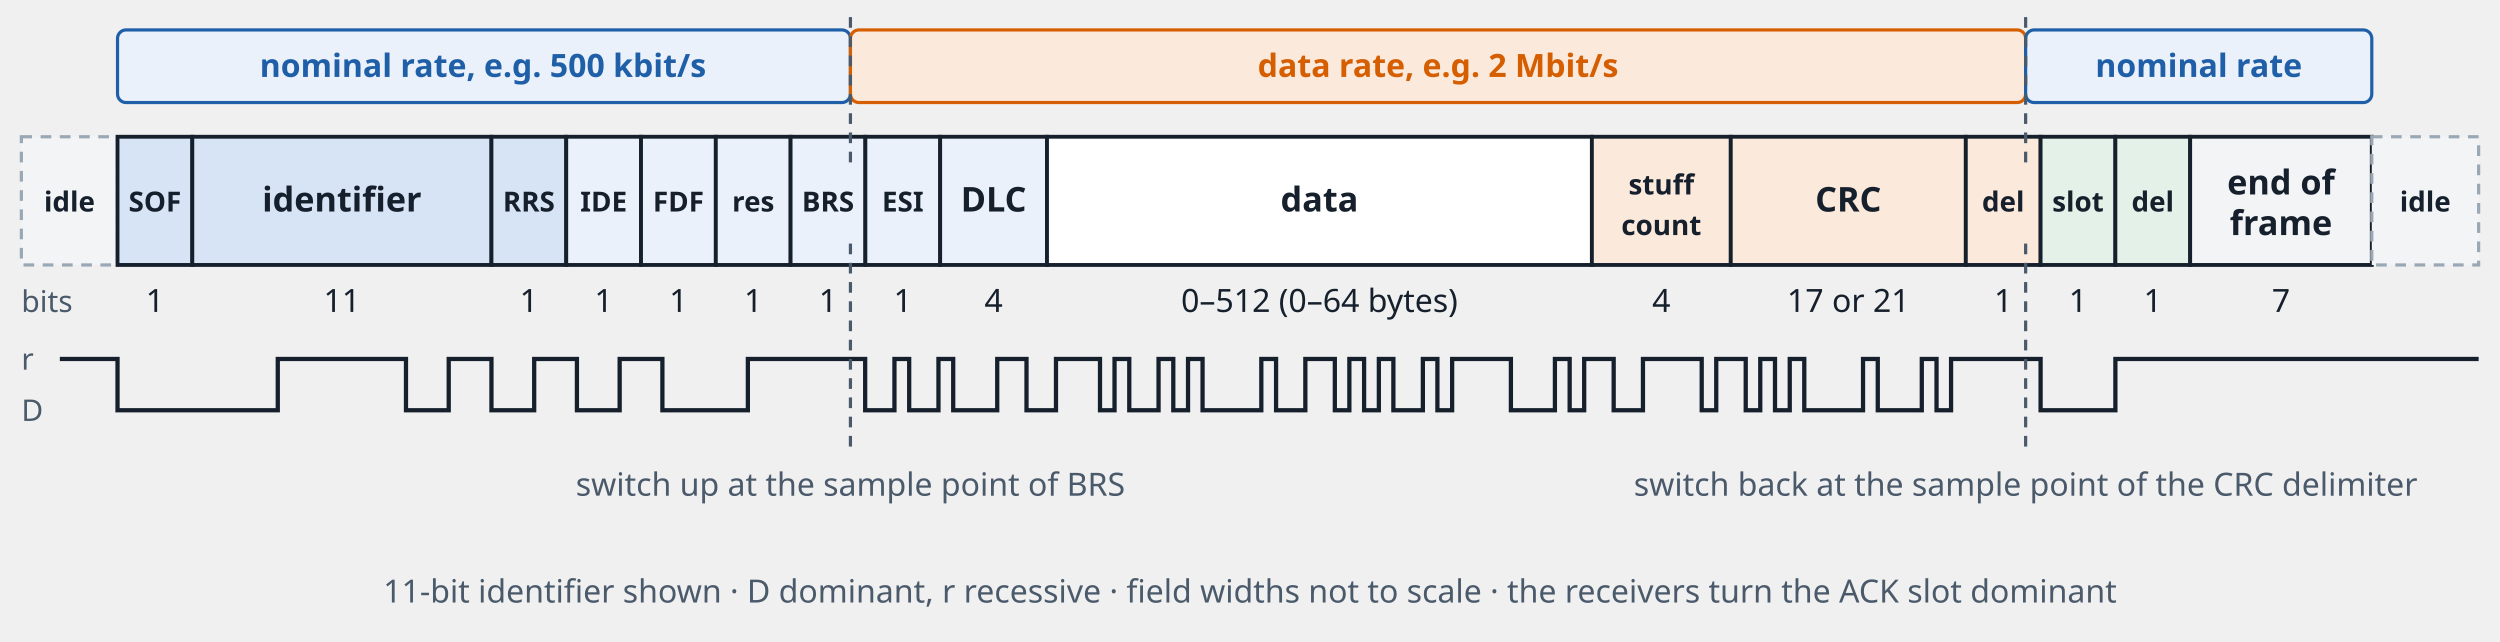
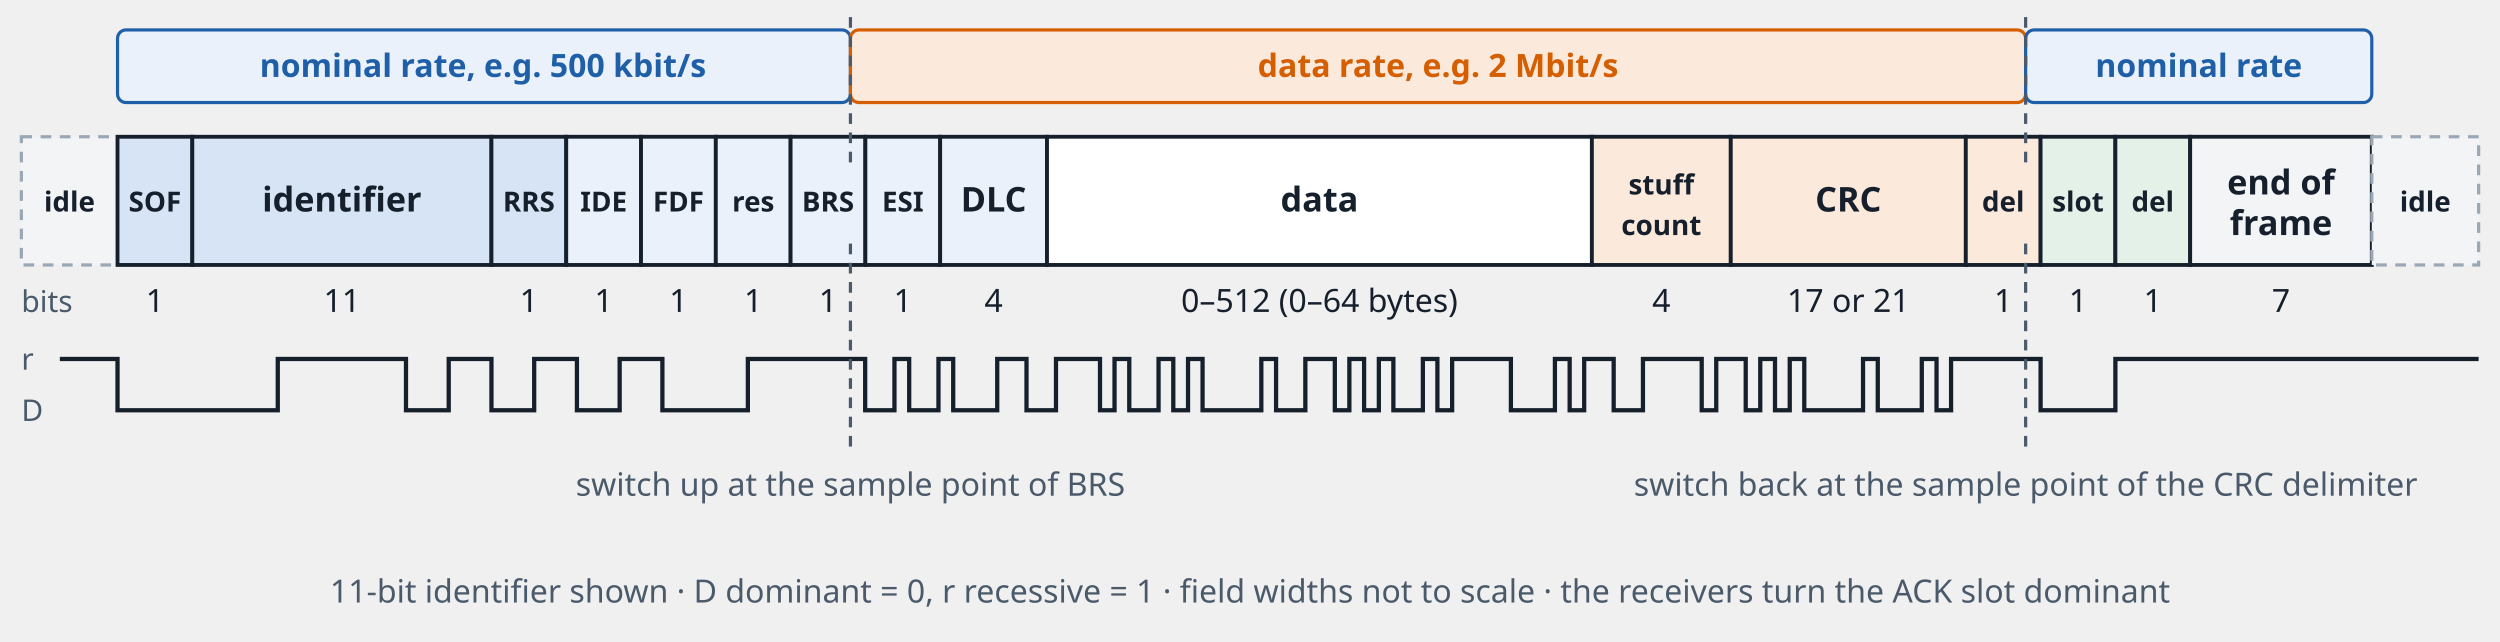
<svg xmlns="http://www.w3.org/2000/svg" viewBox="0 0 1170 300" width="1170" height="300">
  <style>
    text { font-family: sans-serif; fill: #16202c; }
    .f { stroke: #16202c; stroke-width: 1.8; }
    .idle { fill: #f2f4f6; stroke: #9aa7b4; stroke-width: 1.5; stroke-dasharray: 5 4; }
    .arb { fill: #d6e4f5; }
    .ctl { fill: #eaf1fa; }
    .data { fill: #ffffff; }
    .crc { fill: #fbe9dc; }
    .ack { fill: #e3f1e8; }
    .eof { fill: #f2f4f6; }
    .nom { fill: #eaf1fa; stroke: #1f5fa8; stroke-width: 1.5; }
    .fast { fill: #fbe9dc; stroke: #d55e00; stroke-width: 1.5; }
    .sw { stroke: #4a5a6b; stroke-width: 1.5; stroke-dasharray: 5 4; fill: none; }
    .wave { stroke: #16202c; stroke-width: 2; fill: none; }
    .n { font-size: 16px; font-weight: 600; }
    .s { font-size: 13px; font-weight: 600; }
    .g { font-size: 15px; fill: #4a5a6b; }
    .b { font-size: 15px; }
    .lv { font-size: 14px; fill: #4a5a6b; }
    .h { font-size: 15px; font-weight: 600; fill: #1f5fa8; }
    .o { font-size: 15px; font-weight: 600; fill: #d55e00; }
  </style>
  <rect class="nom" x="55" y="14" width="343" height="34" rx="4" />
  <text x="226" y="36" text-anchor="middle" class="h">nominal rate, e.g. 500 kbit/s</text>
  <rect class="fast" x="398" y="14" width="550" height="34" rx="4" />
  <text x="673" y="36" text-anchor="middle" class="o">data rate, e.g. 2 Mbit/s</text>
  <rect class="nom" x="948" y="14" width="162" height="34" rx="4" />
  <text x="1029" y="36" text-anchor="middle" class="h">nominal rate</text>
  <rect class="idle" x="10" y="64" width="45" height="60" />
  <text x="32.5" y="99" text-anchor="middle" class="s">idle</text>
  <rect class="f arb" x="55" y="64" width="35" height="60" />
  <text x="72.5" y="99" text-anchor="middle" class="s">SOF</text>
  <rect class="f arb" x="90" y="64" width="140" height="60" />
  <text x="160.0" y="99" text-anchor="middle" class="n">identifier</text>
  <rect class="f arb" x="230" y="64" width="35" height="60" />
  <text x="247.5" y="99" text-anchor="middle" class="s">RRS</text>
  <rect class="f ctl" x="265" y="64" width="35" height="60" />
  <text x="282.5" y="99" text-anchor="middle" class="s">IDE</text>
  <rect class="f ctl" x="300" y="64" width="35" height="60" />
  <text x="317.5" y="99" text-anchor="middle" class="s">FDF</text>
  <rect class="f ctl" x="335" y="64" width="35" height="60" />
  <text x="352.5" y="99" text-anchor="middle" class="s">res</text>
  <rect class="f ctl" x="370" y="64" width="35" height="60" />
  <text x="387.5" y="99" text-anchor="middle" class="s">BRS</text>
  <rect class="f ctl" x="405" y="64" width="35" height="60" />
  <text x="422.5" y="99" text-anchor="middle" class="s">ESI</text>
  <rect class="f ctl" x="440" y="64" width="50" height="60" />
  <text x="465.0" y="99" text-anchor="middle" class="n">DLC</text>
  <rect class="f data" x="490" y="64" width="255" height="60" />
  <text x="617.5" y="99" text-anchor="middle" class="n">data</text>
  <rect class="f crc" x="745" y="64" width="65" height="60" />
  <text x="777.5" y="91" text-anchor="middle" class="s">stuff</text>
  <text x="777.5" y="110" text-anchor="middle" class="s">count</text>
  <rect class="f crc" x="810" y="64" width="110" height="60" />
  <text x="865.0" y="99" text-anchor="middle" class="n">CRC</text>
  <rect class="f crc" x="920" y="64" width="35" height="60" />
  <text x="937.5" y="99" text-anchor="middle" class="s">del</text>
  <rect class="f ack" x="955" y="64" width="35" height="60" />
  <text x="972.5" y="99" text-anchor="middle" class="s">slot</text>
  <rect class="f ack" x="990" y="64" width="35" height="60" />
  <text x="1007.5" y="99" text-anchor="middle" class="s">del</text>
  <rect class="f eof" x="1025" y="64" width="85" height="60" />
  <text x="1067.5" y="91" text-anchor="middle" class="n">end of</text>
  <text x="1067.5" y="110" text-anchor="middle" class="n">frame</text>
  <rect class="idle" x="1110" y="64" width="50" height="60" />
  <text x="1135.0" y="99" text-anchor="middle" class="s">idle</text>
  <text x="10" y="146" class="lv">bits</text>
  <text x="72.5" y="146" text-anchor="middle" class="b">1</text>
  <text x="160.0" y="146" text-anchor="middle" class="b">11</text>
  <text x="247.5" y="146" text-anchor="middle" class="b">1</text>
  <text x="282.5" y="146" text-anchor="middle" class="b">1</text>
  <text x="317.5" y="146" text-anchor="middle" class="b">1</text>
  <text x="352.5" y="146" text-anchor="middle" class="b">1</text>
  <text x="387.5" y="146" text-anchor="middle" class="b">1</text>
  <text x="422.5" y="146" text-anchor="middle" class="b">1</text>
  <text x="465.0" y="146" text-anchor="middle" class="b">4</text>
  <text x="617.5" y="146" text-anchor="middle" class="b">0–512 (0–64 bytes)</text>
  <text x="777.5" y="146" text-anchor="middle" class="b">4</text>
  <text x="865.0" y="146" text-anchor="middle" class="b">17 or 21</text>
  <text x="937.5" y="146" text-anchor="middle" class="b">1</text>
  <text x="972.5" y="146" text-anchor="middle" class="b">1</text>
  <text x="1007.5" y="146" text-anchor="middle" class="b">1</text>
  <text x="1067.5" y="146" text-anchor="middle" class="b">7</text>
  <text x="10" y="173" class="lv">r</text>
  <text x="10" y="197" class="lv">D</text>
  <path class="wave" d="M28 168 H55 V192 H90.0 H110.0 H130.0 V168 H150.0 H170.0 H190.0 V192 H210.0 V168 H230.0 V192 H250.0 V168 H270.0 V192 H290.0 V168 H310.0 V192 H330.0 H350.0 V168 H370.0 H398.0 H404.9 V192 H411.7 H418.6 V168 H425.5 V192 H432.3 H439.2 V168 H446.1 V192 H452.9 H459.8 H466.7 V168 H473.6 H480.4 V192 H487.3 H494.2 V168 H501.0 H507.9 H514.8 V192 H521.6 V168 H528.5 V192 H535.4 H542.2 V168 H549.1 V192 H556.0 V168 H562.8 V192 H569.7 H576.6 H583.4 H590.3 V168 H597.2 V192 H604.1 H610.9 V168 H617.8 H624.7 V192 H631.5 V168 H638.4 V192 H645.3 V168 H652.1 V192 H659.0 H665.9 V168 H672.7 V192 H679.6 V168 H686.5 H693.3 H700.2 H707.1 V192 H713.9 H720.8 H727.7 V168 H734.6 V192 H741.4 V168 H748.3 H755.2 V192 H762.0 H768.9 V168 H775.8 H782.6 H789.5 H796.4 V192 H803.2 V168 H810.1 H817.0 V192 H823.8 V168 H830.7 V192 H837.6 V168 H844.4 V192 H851.3 H858.2 H865.1 H871.9 V168 H878.8 V192 H885.7 H892.5 H899.4 V168 H906.3 V192 H913.1 V168 H920.0 H948.0 H955.0 V192 H990.0 V168 H1110.0 H1160" />
  <path class="sw" d="M398 8 V80 M398 114 V212" />
  <path class="sw" d="M948 8 V80 M948 114 V212" />
  <text x="398" y="232" text-anchor="middle" class="g">switch up at the sample point of BRS</text>
  <text x="948" y="232" text-anchor="middle" class="g">switch back at the sample point of the CRC delimiter</text>
-   <text x="585" y="282" text-anchor="middle" class="g">11-bit identifier shown · D dominant, r recessive · field widths not to scale · the receivers turn the ACK slot dominant</text>
+   <text x="585" y="282" text-anchor="middle" class="g">11-bit identifier shown · D dominant = 0, r recessive = 1 · field widths not to scale · the receivers turn the ACK slot dominant</text>
</svg>
